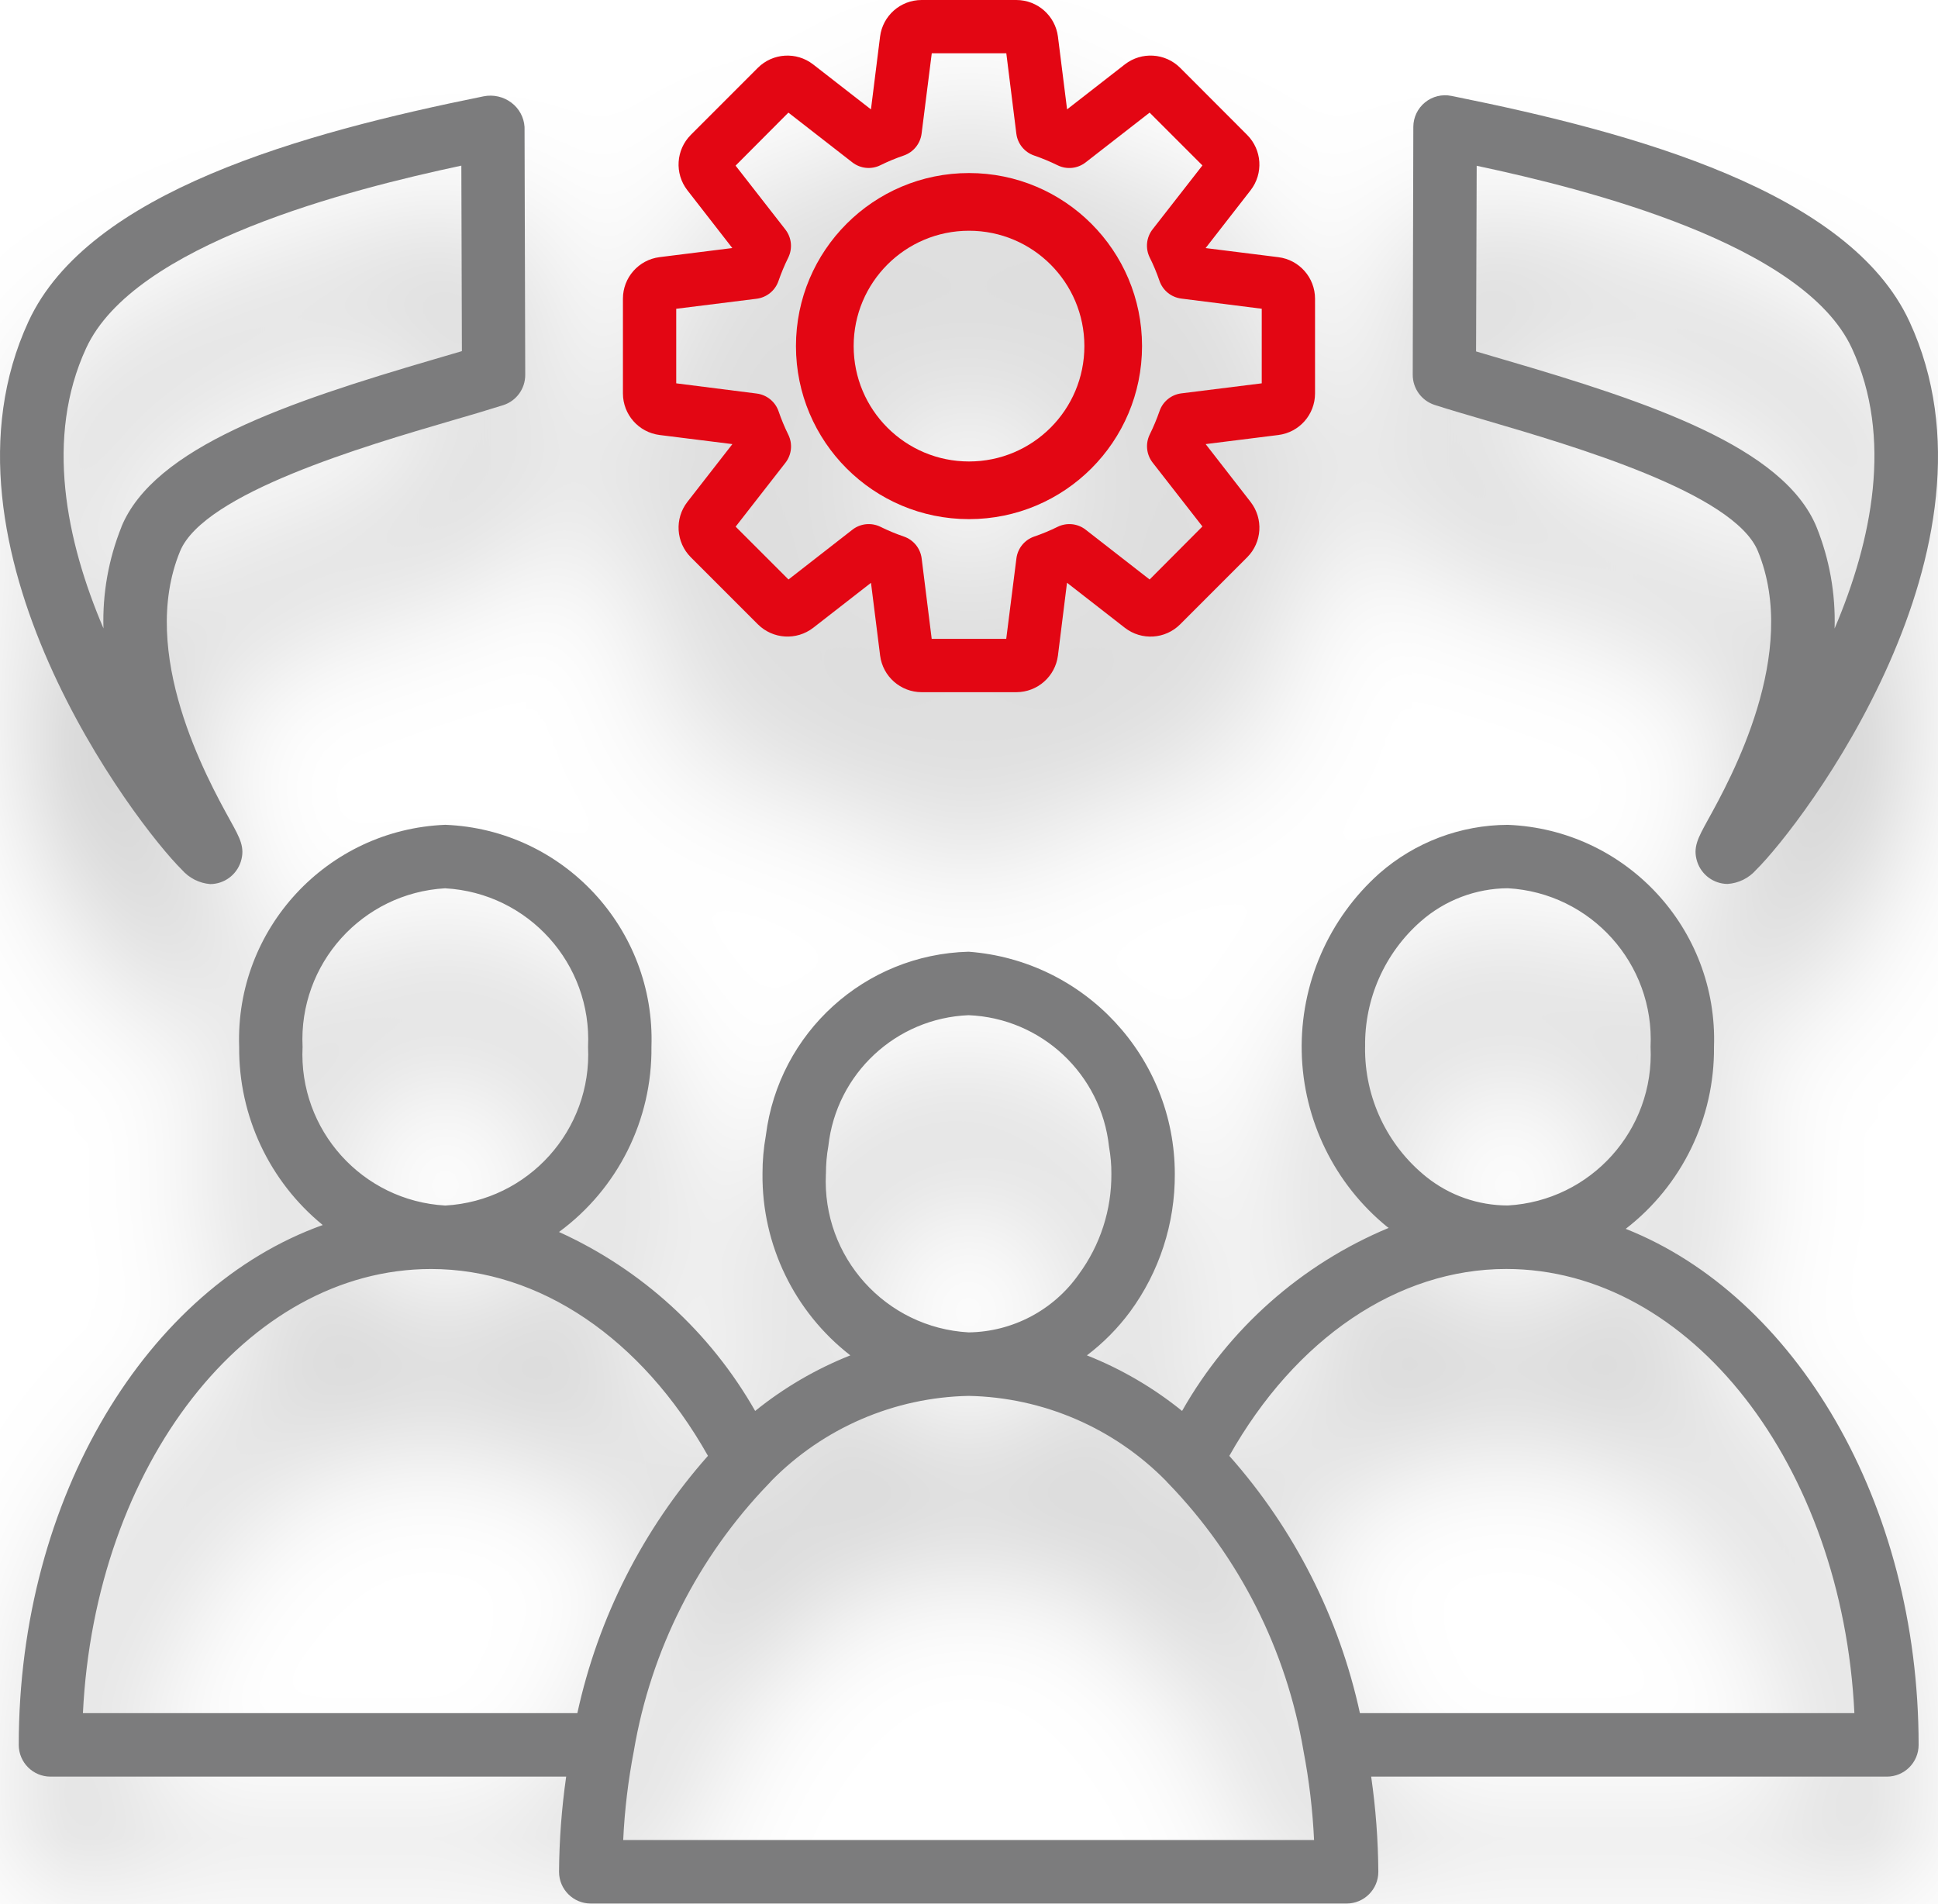
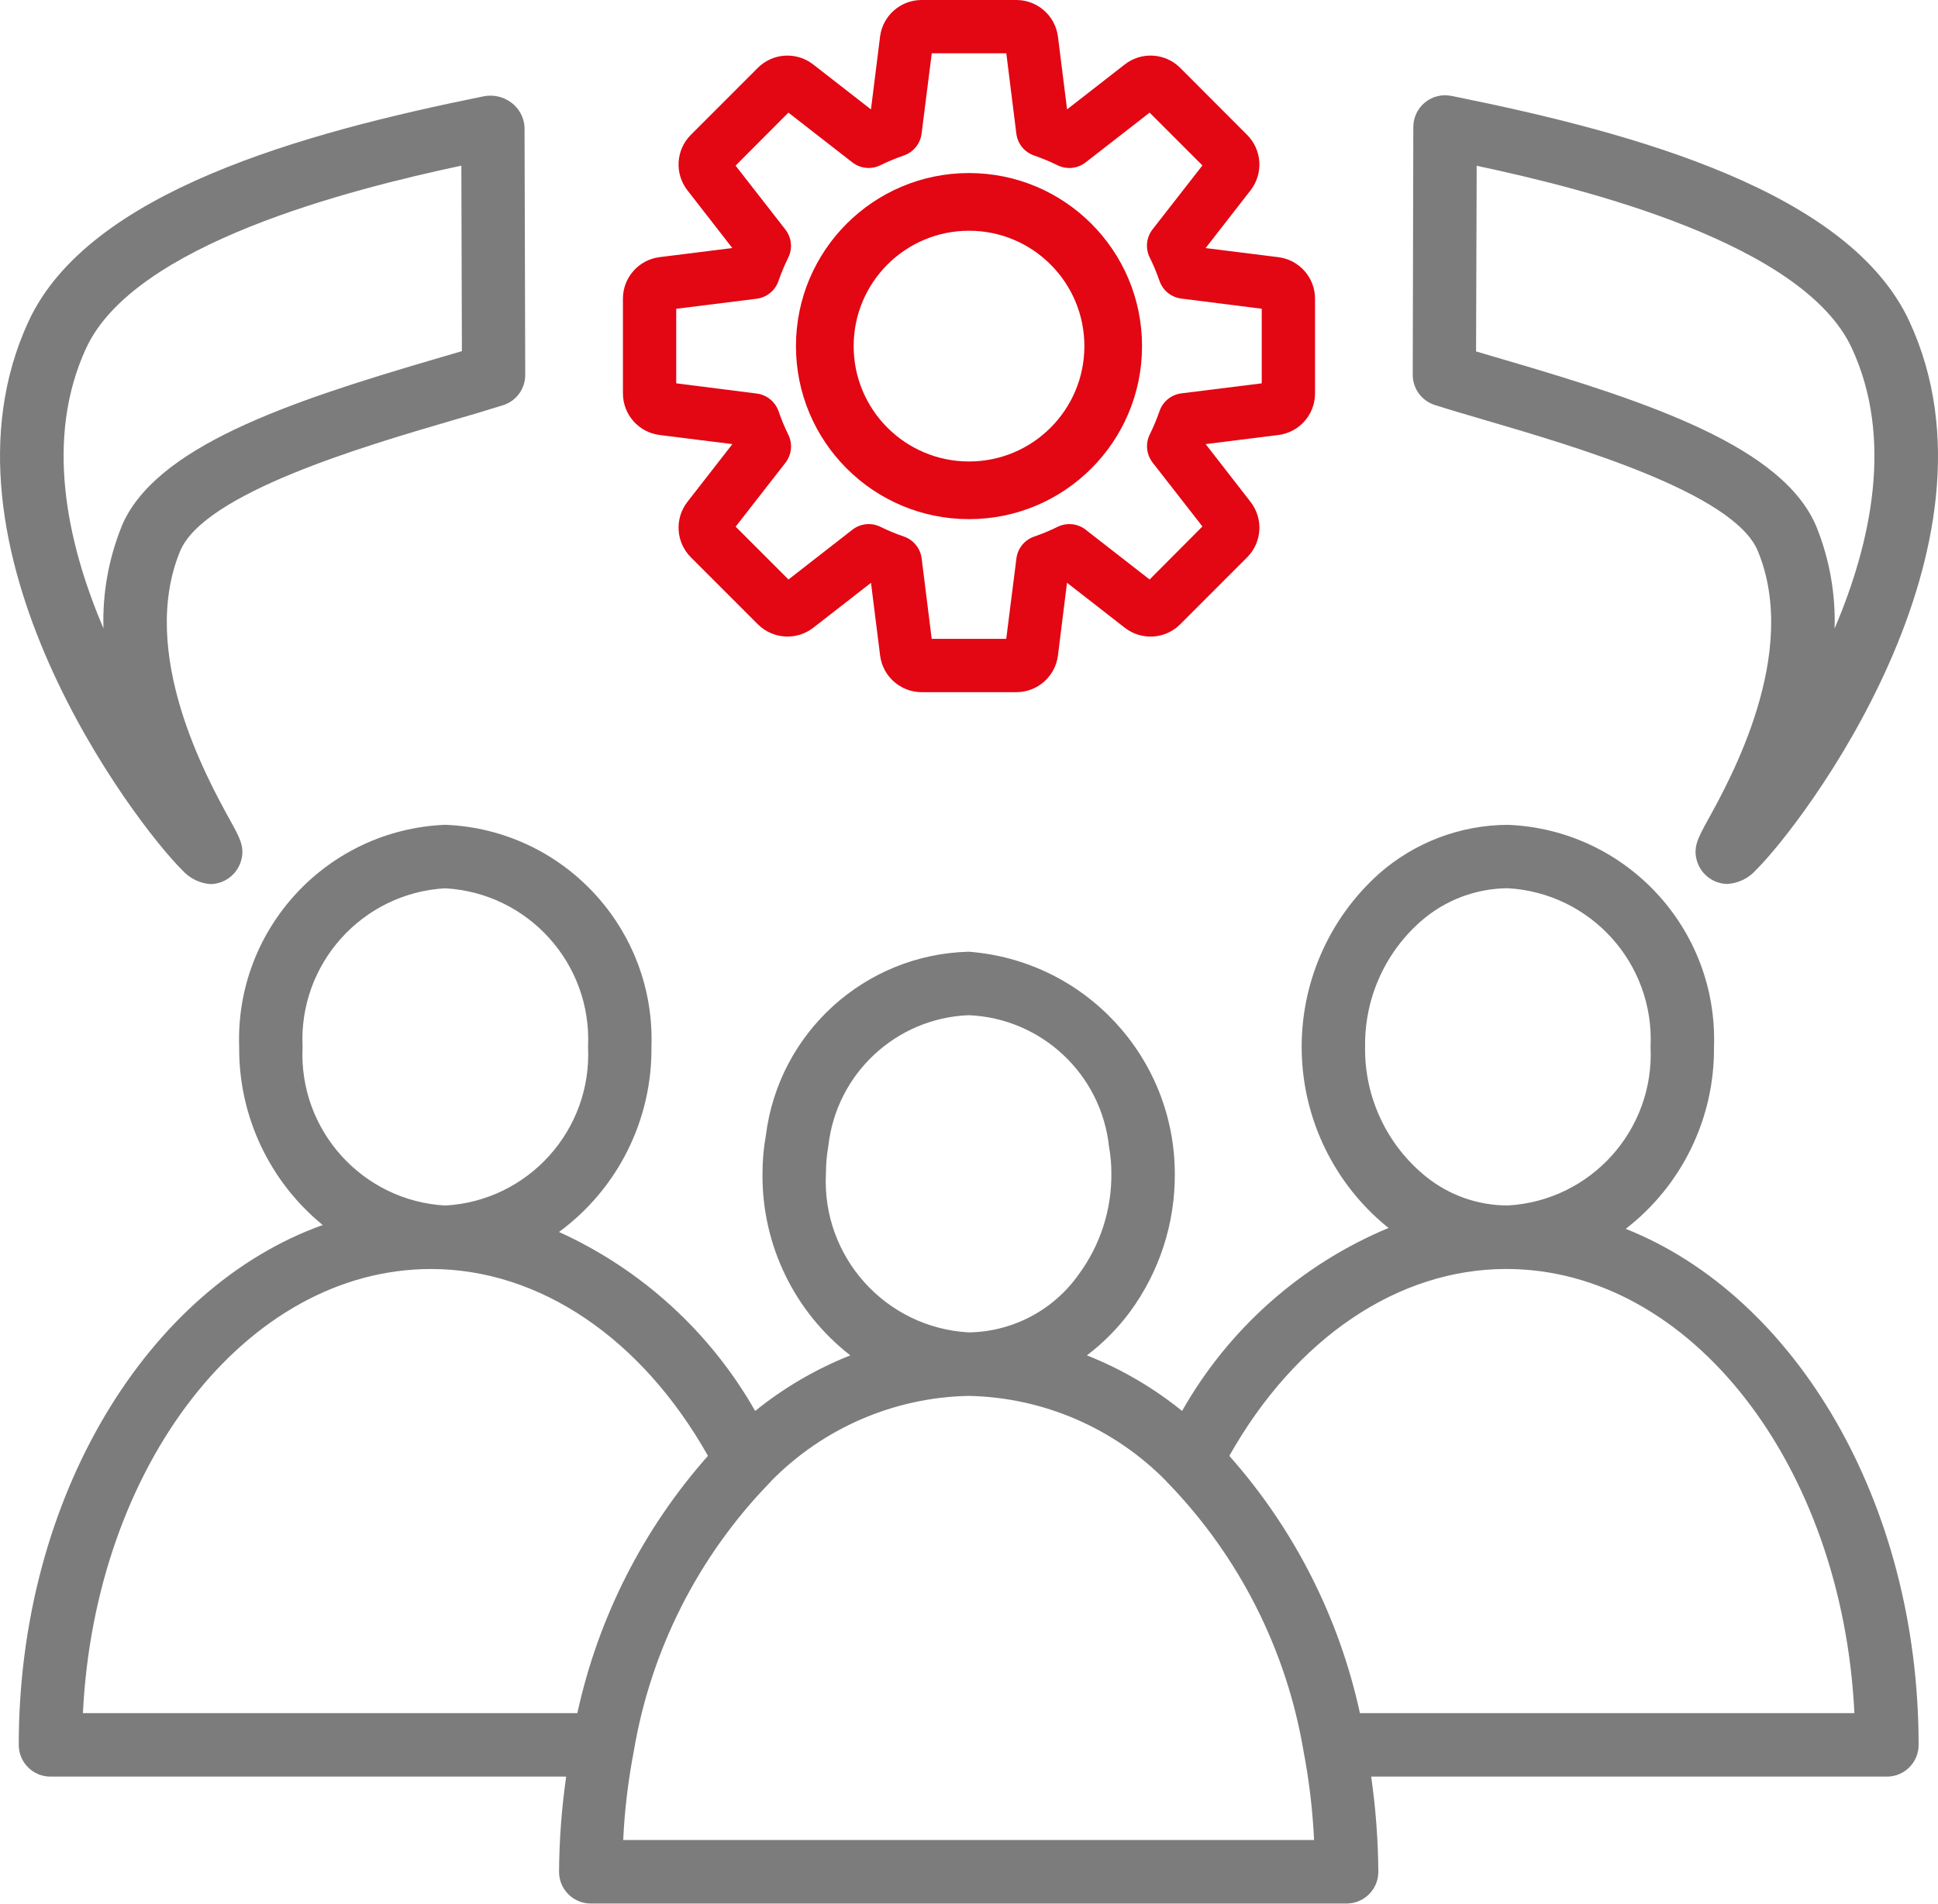
<svg xmlns="http://www.w3.org/2000/svg" width="56" height="55" viewBox="0 0 56 55" fill="none">
-   <g filter="url(#filter0_d)">
-     <path d="M46.977 35.506a6.562 6.562 0 002.55-5.255 6.207 6.207 0 00-5.957-6.418 5.662 5.662 0 00-3.711 1.402 6.713 6.713 0 00.228 10.217c.013.01.028.016.04.027a12.303 12.303 0 00-5.97 5.289 10.554 10.554 0 00-2.75-1.606c.472-.357.89-.78 1.243-1.255a6.665 6.665 0 001.297-3.99 6.443 6.443 0 00-5.957-6.418 6.063 6.063 0 00-5.86 5.31 6.176 6.176 0 00-.097 1.108 6.562 6.562 0 002.538 5.245c-.993.394-1.92.935-2.75 1.606a12.43 12.43 0 00-5.668-5.171 6.551 6.551 0 002.671-5.348 6.207 6.207 0 00-5.957-6.417 6.207 6.207 0 00-5.956 6.418 6.575 6.575 0 002.415 5.146C4.272 37.202.542 43.242.542 50.417c0 .506.41.917.917.917H16.36c-.13.911-.2 1.83-.206 2.75 0 .506.41.917.917.917h21.84c.506 0 .917-.41.917-.917a20.236 20.236 0 00-.207-2.75h14.902c.506 0 .917-.41.917-.917-.001-7.023-3.572-12.971-8.463-14.91zm-7.531-5.256a4.728 4.728 0 011.608-3.628 3.843 3.843 0 012.516-.957 4.377 4.377 0 014.124 4.583 4.377 4.377 0 01-4.124 4.583c-.856 0-1.686-.29-2.355-.825a4.735 4.735 0 01-1.77-3.756zm-15.58 3.667c0-.27.022-.539.07-.804a4.25 4.25 0 014.054-3.78 4.257 4.257 0 014.056 3.8c.046.26.07.52.068.782a4.837 4.837 0 01-.94 2.903 3.954 3.954 0 01-3.184 1.68 4.374 4.374 0 01-4.125-4.581zm-10.999-8.25a4.377 4.377 0 014.125 4.582 4.377 4.377 0 01-4.125 4.584 4.377 4.377 0 01-4.124-4.583 4.377 4.377 0 014.124-4.584zM16.683 49.5H2.396c.348-7.155 4.726-12.833 10.06-12.833 3.136 0 6.09 2.007 8.001 5.398a16.506 16.506 0 00-3.774 7.435zm1.325 3.667c.04-.867.144-1.727.308-2.579a14.627 14.627 0 013.9-7.72.695.695 0 00.068-.075 8.228 8.228 0 015.706-2.46 8.227 8.227 0 015.705 2.458.717.717 0 00.07.076 14.628 14.628 0 013.9 7.722c.163.85.265 1.712.306 2.576H18.008v.002zM39.296 49.5a16.473 16.473 0 00-3.774-7.434c1.912-3.392 4.866-5.4 8.002-5.4 5.334 0 9.715 5.679 10.06 12.834H39.295z" fill="#7C7C7D" />
-     <path d="M19.06 12.569l2.103.263-1.302 1.672a1.212 1.212 0 00.1 1.597L21.9 18.04c.433.43 1.116.472 1.598.1l1.67-1.3.264 2.104A1.212 1.212 0 0026.63 20h2.74a1.213 1.213 0 001.2-1.058l.262-2.104 1.672 1.302a1.21 1.21 0 001.597-.1l1.938-1.939c.43-.431.471-1.115.099-1.596l-1.3-1.673 2.102-.263a1.21 1.21 0 001.059-1.2V8.63a1.21 1.21 0 00-1.06-1.199l-2.102-.263 1.301-1.672a1.212 1.212 0 00-.1-1.597L34.102 1.96a1.211 1.211 0 00-1.598-.1l-1.67 1.3-.264-2.103A1.213 1.213 0 0029.37 0h-2.74a1.21 1.21 0 00-1.2 1.058l-.263 2.103-1.672-1.301a1.211 1.211 0 00-1.597.1L19.96 3.899a1.213 1.213 0 00-.099 1.597l1.3 1.671-2.102.263A1.21 1.21 0 0018 8.63v2.74c.002.61.456 1.123 1.06 1.199zm.48-3.647l2.323-.29a.77.77 0 00.632-.514c.08-.23.173-.455.282-.674a.769.769 0 00-.083-.812l-1.439-1.846 1.526-1.532 1.847 1.437a.767.767 0 00.81.084c.22-.109.445-.202.676-.281a.772.772 0 00.516-.632l.294-2.323h2.154l.29 2.323a.768.768 0 00.515.632c.23.079.456.173.676.281.265.131.58.098.813-.084l1.847-1.437 1.526 1.526-1.44 1.846a.769.769 0 00-.084.812c.11.219.203.444.282.674.095.279.34.478.631.515l2.325.294v2.155l-2.323.29a.767.767 0 00-.631.514c-.08.23-.174.455-.282.674a.77.77 0 00.083.812l1.439 1.846-1.526 1.532-1.847-1.438a.768.768 0 00-.811-.084 5.66 5.66 0 01-.676.281.77.77 0 00-.515.633l-.294 2.323h-2.154l-.29-2.323a.77.77 0 00-.514-.633 5.66 5.66 0 01-.676-.281.768.768 0 00-.812.084l-1.846 1.438-1.527-1.527 1.439-1.846a.767.767 0 00.082-.812 5.718 5.718 0 01-.28-.674.77.77 0 00-.633-.514l-2.325-.295V8.922z" fill="#E30613" />
-     <path d="M28 15a5 5 0 100-10 5 5 0 000 10zm0-8.333a3.333 3.333 0 11.001 6.667A3.333 3.333 0 0128 6.667z" fill="#E30613" />
-     <path d="M6.076 25.545a.933.933 0 00.88-.642c.131-.412-.016-.677-.31-1.208-.657-1.192-2.657-4.813-1.443-7.767.693-1.682 5.336-3.04 7.83-3.77a62.656 62.656 0 001.51-.452.915.915 0 00.634-.876l-.02-7.163a.953.953 0 00-.379-.7 1.006 1.006 0 00-.803-.184C8.763 3.837 2.557 5.533.822 9.291-2.184 15.8 3.927 23.82 5.253 25.128c.21.242.505.392.823.417zM3.51 15.224a7.248 7.248 0 00-.52 2.933c-1.082-2.534-1.693-5.517-.501-8.097 1.387-3.01 7.607-4.583 10.842-5.274l.016 5.36c-.256.077-.532.157-.825.242-4.21 1.234-8.064 2.529-9.014 4.835h.002v.001zM41.455 11.7c.422.136.938.286 1.51.454 2.495.733 7.138 2.086 7.83 3.769 1.217 2.953-.786 6.576-1.443 7.766-.293.532-.441.799-.31 1.21a.931.931 0 00.876.642 1.2 1.2 0 00.825-.406c1.329-1.308 7.444-9.327 4.434-15.84-1.735-3.762-7.94-5.455-13.153-6.507l-.085-.017a.917.917 0 00-1.1.895l-.017 7.16a.915.915 0 00.633.874zm1.215-6.91c3.157.671 9.446 2.245 10.843 5.276 1.191 2.579.579 5.56-.501 8.095a7.25 7.25 0 00-.522-2.934c-.95-2.305-4.805-3.6-9.013-4.83a89.277 89.277 0 01-.825-.243l.018-5.364z" fill="#7C7C7D" />
-   </g>
-   <defs>
-     <filter id="filter0_d" x="-4" y="0" width="64" height="63.001" filterUnits="userSpaceOnUse" color-interpolation-filters="sRGB">
-       <feFlood flood-opacity="0" result="BackgroundImageFix" />
-       <feColorMatrix in="SourceAlpha" values="0 0 0 0 0 0 0 0 0 0 0 0 0 0 0 0 0 0 127 0" />
-       <feOffset dy="4" />
-       <feGaussianBlur stdDeviation="2" />
-       <feColorMatrix values="0 0 0 0 0 0 0 0 0 0 0 0 0 0 0 0 0 0 0.25 0" />
-       <feBlend in2="BackgroundImageFix" result="effect1_dropShadow" />
-       <feBlend in="SourceGraphic" in2="effect1_dropShadow" result="shape" />
-     </filter>
-   </defs>
+   <path d="M46.977 35.506a6.562 6.562 0 002.55-5.255 6.207 6.207 0 00-5.957-6.418 5.662 5.662 0 00-3.711 1.402 6.713 6.713 0 00.228 10.217c.013.01.028.016.04.027a12.303 12.303 0 00-5.97 5.289 10.554 10.554 0 00-2.75-1.606c.472-.357.89-.78 1.243-1.255a6.665 6.665 0 001.297-3.99 6.443 6.443 0 00-5.957-6.418 6.063 6.063 0 00-5.86 5.31 6.176 6.176 0 00-.097 1.108 6.562 6.562 0 002.538 5.245c-.993.394-1.92.935-2.75 1.606a12.43 12.43 0 00-5.668-5.171 6.551 6.551 0 002.671-5.348 6.207 6.207 0 00-5.957-6.417 6.207 6.207 0 00-5.956 6.418 6.575 6.575 0 002.415 5.146C4.272 37.202.542 43.242.542 50.417c0 .506.41.917.917.917H16.36c-.13.911-.2 1.83-.206 2.75 0 .506.41.917.917.917h21.84c.506 0 .917-.41.917-.917a20.236 20.236 0 00-.207-2.75h14.902c.506 0 .917-.41.917-.917-.001-7.023-3.572-12.971-8.463-14.91zm-7.531-5.256a4.728 4.728 0 011.608-3.628 3.843 3.843 0 012.516-.957 4.377 4.377 0 014.124 4.583 4.377 4.377 0 01-4.124 4.583c-.856 0-1.686-.29-2.355-.825a4.735 4.735 0 01-1.77-3.756zm-15.58 3.667c0-.27.022-.539.07-.804a4.25 4.25 0 014.054-3.78 4.257 4.257 0 014.056 3.8c.046.26.07.52.068.782a4.837 4.837 0 01-.94 2.903 3.954 3.954 0 01-3.184 1.68 4.374 4.374 0 01-4.125-4.581zm-10.999-8.25a4.377 4.377 0 014.125 4.582 4.377 4.377 0 01-4.125 4.584 4.377 4.377 0 01-4.124-4.583 4.377 4.377 0 014.124-4.584zM16.683 49.5H2.396c.348-7.155 4.726-12.833 10.06-12.833 3.136 0 6.09 2.007 8.001 5.398a16.506 16.506 0 00-3.774 7.435zm1.325 3.667c.04-.867.144-1.727.308-2.579a14.627 14.627 0 013.9-7.72.695.695 0 00.068-.075 8.228 8.228 0 015.706-2.46 8.227 8.227 0 015.705 2.458.717.717 0 00.07.076 14.628 14.628 0 013.9 7.722c.163.85.265 1.712.306 2.576H18.008v.002zM39.296 49.5a16.473 16.473 0 00-3.774-7.434c1.912-3.392 4.866-5.4 8.002-5.4 5.334 0 9.715 5.679 10.06 12.834H39.295z" fill="#7C7C7D" />
+   <path d="M19.06 12.569l2.103.263-1.302 1.672a1.212 1.212 0 00.1 1.597L21.9 18.04c.433.43 1.116.472 1.598.1l1.67-1.3.264 2.104A1.212 1.212 0 0026.63 20h2.74a1.213 1.213 0 001.2-1.058l.262-2.104 1.672 1.302a1.21 1.21 0 001.597-.1l1.938-1.939c.43-.431.471-1.115.099-1.596l-1.3-1.673 2.102-.263a1.21 1.21 0 001.059-1.2V8.63a1.21 1.21 0 00-1.06-1.199l-2.102-.263 1.301-1.672a1.212 1.212 0 00-.1-1.597L34.102 1.96a1.211 1.211 0 00-1.598-.1l-1.67 1.3-.264-2.103A1.213 1.213 0 0029.37 0h-2.74a1.21 1.21 0 00-1.2 1.058l-.263 2.103-1.672-1.301a1.211 1.211 0 00-1.597.1L19.96 3.899a1.213 1.213 0 00-.099 1.597l1.3 1.671-2.102.263A1.21 1.21 0 0018 8.63v2.74c.002.61.456 1.123 1.06 1.199zm.48-3.647l2.323-.29a.77.77 0 00.632-.514c.08-.23.173-.455.282-.674a.769.769 0 00-.083-.812l-1.439-1.846 1.526-1.532 1.847 1.437a.767.767 0 00.81.084c.22-.109.445-.202.676-.281a.772.772 0 00.516-.632l.294-2.323h2.154l.29 2.323a.768.768 0 00.515.632c.23.079.456.173.676.281.265.131.58.098.813-.084l1.847-1.437 1.526 1.526-1.44 1.846a.769.769 0 00-.084.812c.11.219.203.444.282.674.095.279.34.478.631.515l2.325.294v2.155l-2.323.29a.767.767 0 00-.631.514c-.08.23-.174.455-.282.674a.77.77 0 00.083.812l1.439 1.846-1.526 1.532-1.847-1.438a.768.768 0 00-.811-.084 5.66 5.66 0 01-.676.281.77.77 0 00-.515.633l-.294 2.323h-2.154l-.29-2.323a.77.77 0 00-.514-.633 5.66 5.66 0 01-.676-.281.768.768 0 00-.812.084l-1.846 1.438-1.527-1.527 1.439-1.846a.767.767 0 00.082-.812 5.718 5.718 0 01-.28-.674.77.77 0 00-.633-.514l-2.325-.295V8.922z" fill="#E30613" />
+   <path d="M28 15a5 5 0 100-10 5 5 0 000 10zm0-8.333a3.333 3.333 0 11.001 6.667A3.333 3.333 0 0128 6.667z" fill="#E30613" />
+   <path d="M6.076 25.545a.933.933 0 00.88-.642c.131-.412-.016-.677-.31-1.208-.657-1.192-2.657-4.813-1.443-7.767.693-1.682 5.336-3.04 7.83-3.77a62.656 62.656 0 001.51-.452.915.915 0 00.634-.876l-.02-7.163a.953.953 0 00-.379-.7 1.006 1.006 0 00-.803-.184C8.763 3.837 2.557 5.533.822 9.291-2.184 15.8 3.927 23.82 5.253 25.128c.21.242.505.392.823.417zM3.51 15.224a7.248 7.248 0 00-.52 2.933c-1.082-2.534-1.693-5.517-.501-8.097 1.387-3.01 7.607-4.583 10.842-5.274l.016 5.36c-.256.077-.532.157-.825.242-4.21 1.234-8.064 2.529-9.014 4.835h.002v.001zM41.455 11.7c.422.136.938.286 1.51.454 2.495.733 7.138 2.086 7.83 3.769 1.217 2.953-.786 6.576-1.443 7.766-.293.532-.441.799-.31 1.21a.931.931 0 00.876.642 1.2 1.2 0 00.825-.406c1.329-1.308 7.444-9.327 4.434-15.84-1.735-3.762-7.94-5.455-13.153-6.507l-.085-.017a.917.917 0 00-1.1.895l-.017 7.16a.915.915 0 00.633.874zm1.215-6.91c3.157.671 9.446 2.245 10.843 5.276 1.191 2.579.579 5.56-.501 8.095a7.25 7.25 0 00-.522-2.934c-.95-2.305-4.805-3.6-9.013-4.83a89.277 89.277 0 01-.825-.243l.018-5.364z" fill="#7C7C7D" />
</svg>
